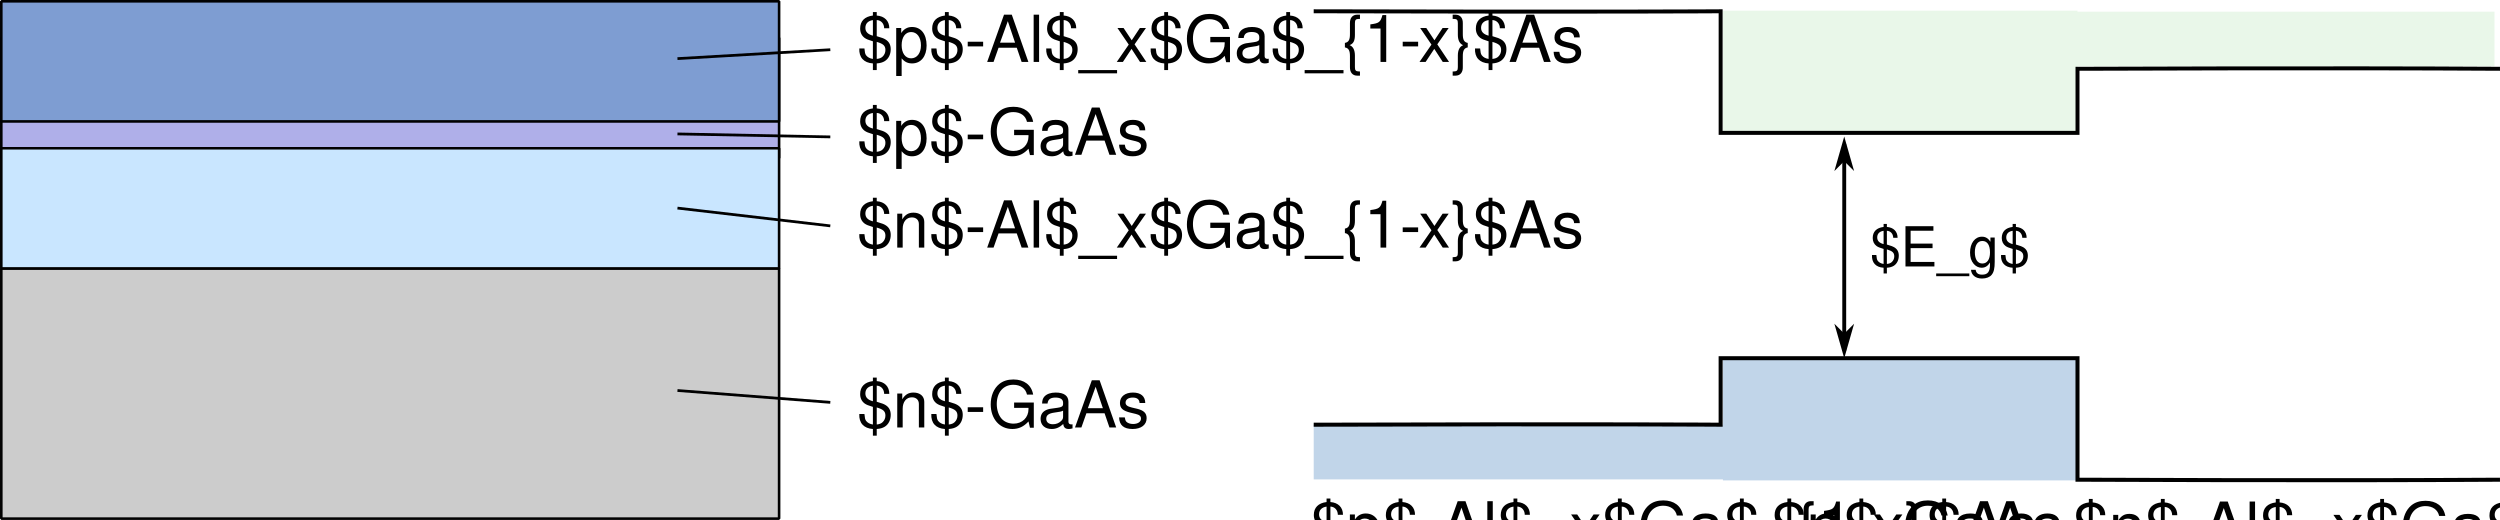
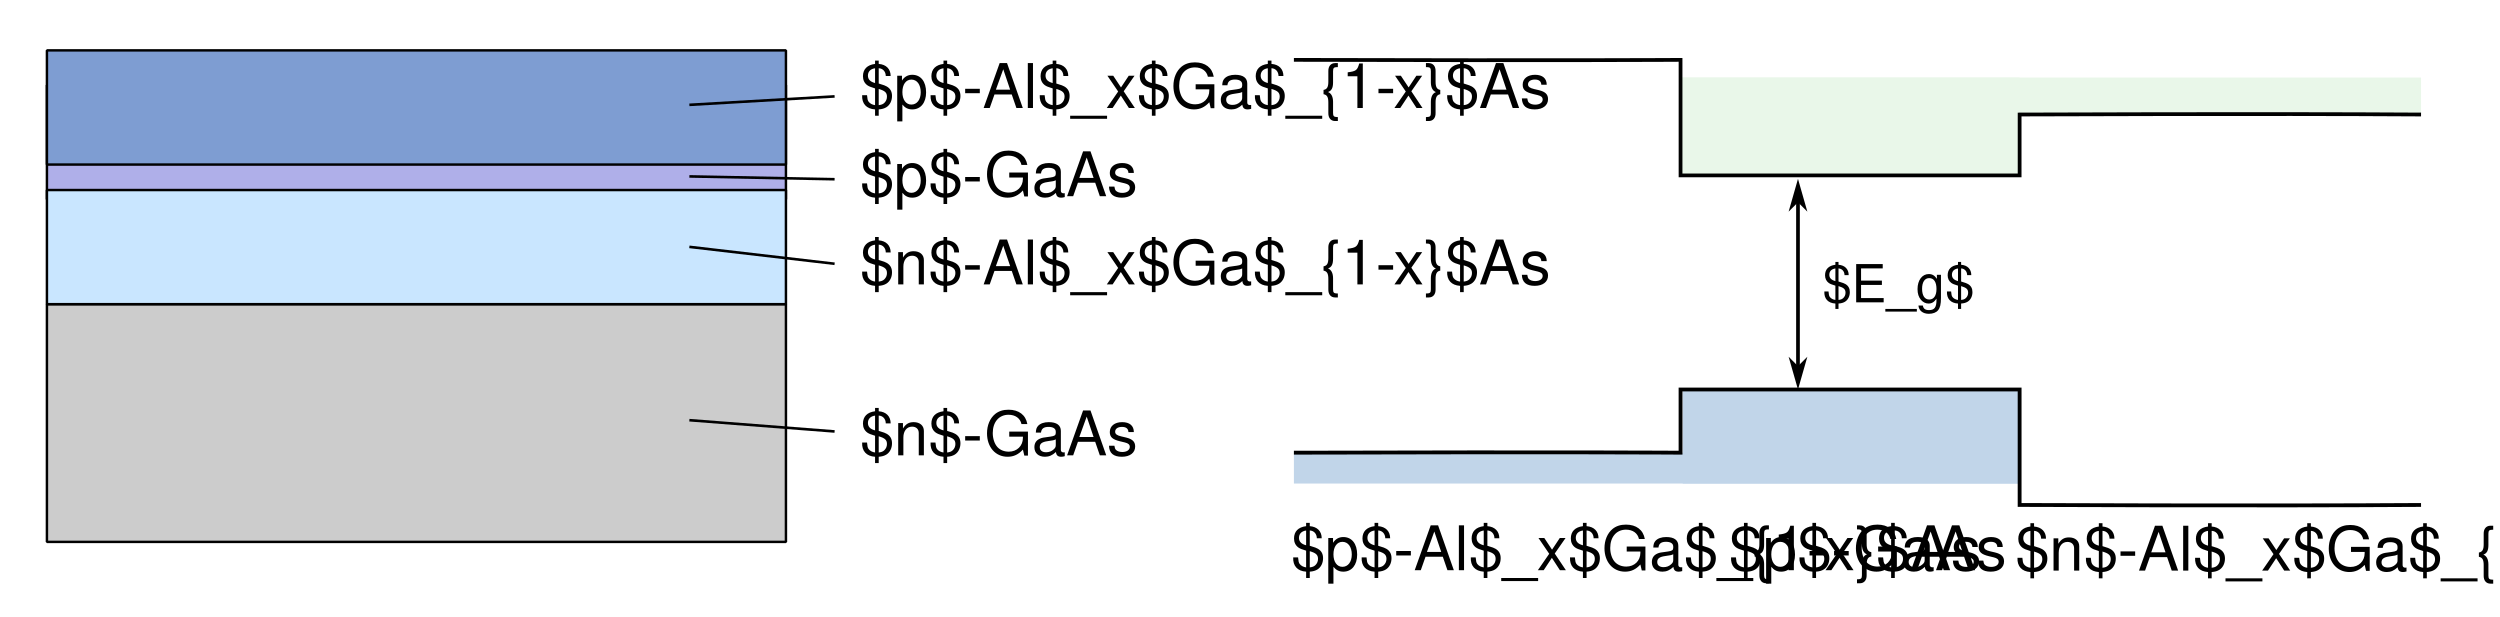
- <svg xmlns="http://www.w3.org/2000/svg" width="255.324mm" height="53.098mm" viewBox="0 0 904.692 188.144" id="svg6687" version="1.1">
+ <svg xmlns="http://www.w3.org/2000/svg" width="268.72mm" height="66.293mm" viewBox="0 0 952.157 234.898" id="svg6687" version="1.1">
  <defs id="defs6689">
    <marker style="overflow:visible" id="Arrow2Mend" refX="0" refY="0" orient="auto">
      <path transform="scale(-0.6)" d="M 8.719,4.034 -2.207,0.016 8.719,-4.002 c -1.745,2.372 -1.735,5.617 -6e-7,8.035 z" style="fill:#d40000;fill-opacity:1;fill-rule:evenodd;stroke:#d40000;stroke-width:0.625;stroke-linejoin:round;stroke-opacity:1" id="path4744" />
    </marker>
    <marker orient="auto" refY="0" refX="0" id="marker6870" style="overflow:visible">
      <path id="path6872" d="M 0,0 5,-5 -12.5,0 5,5 Z" style="fill:#000000;fill-opacity:1;fill-rule:evenodd;stroke:#000000;stroke-width:1pt;stroke-opacity:1" transform="matrix(0.4,0,0,0.4,4,0)" />
    </marker>
    <marker style="overflow:visible" id="Arrow1Mend-5-0" refX="0" refY="0" orient="auto">
      <path transform="matrix(-0.4,0,0,-0.4,-4,0)" style="fill:#000000;fill-opacity:1;fill-rule:evenodd;stroke:#000000;stroke-width:1pt;stroke-opacity:1" d="M 0,0 5,-5 -12.5,0 5,5 Z" id="path4180-3-6" />
    </marker>
  </defs>
-   <g id="layer1" transform="translate(-437.5979,-755.7124)">
+   <g id="layer1" transform="translate(-420.1981,-736.9917)">
    <flowRoot xml:space="preserve" id="flowRoot988" style="font-style:italic;font-variant:normal;font-weight:normal;font-stretch:normal;font-size:25px;line-height:125%;font-family:msbm10;-inkscape-font-specification:'msbm10 Italic';letter-spacing:0px;word-spacing:0px;fill:#000000;fill-opacity:1;stroke:none;stroke-width:1px;stroke-linecap:butt;stroke-linejoin:miter;stroke-opacity:1" transform="matrix(0.9375,0,0,0.9375,414.6292,743.2456)">
      <flowRegion id="flowRegion990">
        <rect id="rect992" width="399.582" height="385.843" x="-52.667" y="-54.648" />
      </flowRegion>
      <flowPara id="flowPara994" />
    </flowRoot>
    <g id="g2358">
      <g id="g2318">
        <rect y="769.412" x="438.067" height="43.481" width="281.466" id="rect3497-1" style="opacity:1;fill:#afafe9;fill-opacity:1;fill-rule:nonzero;stroke:#000000;stroke-width:0.938;stroke-linecap:butt;stroke-linejoin:bevel;stroke-miterlimit:4;stroke-dasharray:none;stroke-dashoffset:0;stroke-opacity:0.996" />
        <rect y="756.181" x="438.067" height="43.481" width="281.466" id="rect3497" style="opacity:1;fill:#7e9dd2;fill-opacity:1;fill-rule:nonzero;stroke:#000000;stroke-width:0.938;stroke-linecap:butt;stroke-linejoin:bevel;stroke-miterlimit:4;stroke-dasharray:none;stroke-dashoffset:0;stroke-opacity:0.996" />
        <rect y="852.849" x="438.067" height="90.539" width="281.466" id="rect3497-1-8-1" style="opacity:1;fill:#cccccc;fill-opacity:1;fill-rule:nonzero;stroke:#000000;stroke-width:0.938;stroke-linecap:butt;stroke-linejoin:bevel;stroke-miterlimit:4;stroke-dasharray:none;stroke-dashoffset:0;stroke-opacity:0.996" />
        <rect y="809.367" x="438.067" height="43.481" width="281.466" id="rect3497-1-8" style="opacity:1;fill:#c9e6ff;fill-opacity:1;fill-rule:nonzero;stroke:#000000;stroke-width:0.938;stroke-linecap:butt;stroke-linejoin:bevel;stroke-miterlimit:4;stroke-dasharray:none;stroke-dashoffset:0;stroke-opacity:0.996" />
        <path id="path7594-2-7" d="m 682.754,776.925 55.312,-3.22" style="fill:none;fill-rule:evenodd;stroke:#000000;stroke-width:1px;stroke-linecap:butt;stroke-linejoin:miter;stroke-opacity:1" />
        <path id="path7594-2-7-3" d="m 682.754,804.18 55.312,1.073" style="fill:none;fill-rule:evenodd;stroke:#000000;stroke-width:1px;stroke-linecap:butt;stroke-linejoin:miter;stroke-opacity:1" />
        <path id="path7594-2-7-3-1" d="m 682.754,831.015 55.312,6.44" style="fill:none;fill-rule:evenodd;stroke:#000000;stroke-width:1px;stroke-linecap:butt;stroke-linejoin:miter;stroke-opacity:1" />
        <path id="path7594-2-7-3-1-1" d="m 682.754,897.027 55.312,4.293" style="fill:none;fill-rule:evenodd;stroke:#000000;stroke-width:1px;stroke-linecap:butt;stroke-linejoin:miter;stroke-opacity:1" />
      </g>
      <g id="g2339">
-         <rect style="opacity:1;fill:#e9f7e9;fill-opacity:1;stroke:none;stroke-width:1.19;stroke-linecap:round;stroke-linejoin:round;stroke-miterlimit:4;stroke-dasharray:none;stroke-dashoffset:0;stroke-opacity:0.996" id="rect1165-6-7" width="171.243" height="19.792" x="-1340.301" y="-779.729" transform="scale(-1)" />
-         <rect style="opacity:1;fill:#e9f7e9;fill-opacity:1;stroke:none;stroke-width:1.779;stroke-linecap:round;stroke-linejoin:round;stroke-miterlimit:4;stroke-dasharray:none;stroke-dashoffset:0;stroke-opacity:0.996" id="rect1165-4" width="128.308" height="44.224" x="-1189.399" y="-803.797" transform="scale(-1)" />
+         <rect style="opacity:1;fill:#e9f7e9;fill-opacity:1;stroke:none;stroke-width:1.19;stroke-linecap:round;stroke-linejoin:round;stroke-miterlimit:4;stroke-dasharray:none;stroke-dashoffset:0;stroke-opacity:0.996" id="rect1165-6-7" width="281.958" height="14.085" x="-1342.285" y="-780.606" transform="scale(-1)" />
+         <rect style="opacity:1;fill:#e9f7e9;fill-opacity:1;stroke:none;stroke-width:1.779;stroke-linecap:round;stroke-linejoin:round;stroke-miterlimit:4;stroke-dasharray:none;stroke-dashoffset:0;stroke-opacity:0.996" id="rect1165-4" width="129.072" height="37.276" x="-1189.399" y="-803.797" transform="scale(-1)" />
        <path style="fill:none;fill-rule:evenodd;stroke:#000000;stroke-width:1.433;stroke-linecap:butt;stroke-linejoin:miter;stroke-miterlimit:4;stroke-dasharray:none;stroke-opacity:1" d="m 912.996,759.793 c 105.319,0.293 147.261,0 147.261,0 v 44.004 h 129.143 v -23.191 c 0,0 92.648,-0.386 152.886,0" id="path1099" />
-         <rect style="opacity:1;fill:#c1d5e9;fill-opacity:1;stroke:none;stroke-width:1.779;stroke-linecap:round;stroke-linejoin:round;stroke-miterlimit:4;stroke-dasharray:none;stroke-dashoffset:0;stroke-opacity:0.996" id="rect1165" width="128.308" height="44.224" x="1061.091" y="885.337" />
-         <rect style="opacity:1;fill:#c1d5e9;fill-opacity:1;stroke:none;stroke-width:1.363;stroke-linecap:round;stroke-linejoin:round;stroke-miterlimit:4;stroke-dasharray:none;stroke-dashoffset:0;stroke-opacity:0.996" id="rect1165-6" width="168.434" height="19.791" x="912.998" y="909.404" />
+         <rect style="opacity:1;fill:#c1d5e9;fill-opacity:1;stroke:none;stroke-width:1.779;stroke-linecap:round;stroke-linejoin:round;stroke-miterlimit:4;stroke-dasharray:none;stroke-dashoffset:0;stroke-opacity:0.996" id="rect1165" width="128.308" height="35.82" x="1061.091" y="885.337" />
+         <rect style="opacity:1;fill:#c1d5e9;fill-opacity:1;stroke:none;stroke-width:1.363;stroke-linecap:round;stroke-linejoin:round;stroke-miterlimit:4;stroke-dasharray:none;stroke-dashoffset:0;stroke-opacity:0.996" id="rect1165-6" width="276.4" height="11.753" x="912.998" y="909.404" />
        <path style="fill:none;fill-rule:evenodd;stroke:#000000;stroke-width:1.46;stroke-linecap:butt;stroke-linejoin:miter;stroke-miterlimit:4;stroke-dasharray:none;stroke-opacity:1" d="m 912.998,909.404 c 105.318,-0.304 147.259,0 147.259,0 v -24.067 h 129.141 v 43.975 c 0,0 92.65,0.401 152.887,0" id="path1099-6" />
        <path id="path4165-3-2" d="M 1104.985,882.586 V 807.885" style="fill:none;fill-rule:evenodd;stroke:#000000;stroke-width:1.406;stroke-linecap:butt;stroke-linejoin:miter;stroke-miterlimit:4;stroke-dasharray:none;stroke-opacity:1;marker-start:url(#marker6870);marker-end:url(#Arrow1Mend-5-0)" />
      </g>
    </g>
    <g id="g2497">
      <text id="text915" y="778.119" x="747.616" style="font-style:italic;font-variant:normal;font-weight:normal;font-stretch:normal;font-size:23.438px;line-height:125%;font-family:msbm10;-inkscape-font-specification:'msbm10 Italic';letter-spacing:0px;word-spacing:0px;fill:#000000;fill-opacity:1;stroke:none;stroke-width:0.938px;stroke-linecap:butt;stroke-linejoin:miter;stroke-opacity:1" xml:space="preserve">
        <tspan style="font-style:normal;font-variant:normal;font-weight:normal;font-stretch:normal;font-family:'Nimbus Sans L';-inkscape-font-specification:'Nimbus Sans L';stroke-width:0.938px" y="778.119" x="747.616" id="tspan913">$p$-Al$_x$Ga$_{1-x}$As</tspan>
      </text>
      <text id="text915-1" y="845.314" x="747.616" style="font-style:italic;font-variant:normal;font-weight:normal;font-stretch:normal;font-size:23.438px;line-height:125%;font-family:msbm10;-inkscape-font-specification:'msbm10 Italic';letter-spacing:0px;word-spacing:0px;fill:#000000;fill-opacity:1;stroke:none;stroke-width:0.938px;stroke-linecap:butt;stroke-linejoin:miter;stroke-opacity:1" xml:space="preserve">
        <tspan style="font-style:normal;font-variant:normal;font-weight:normal;font-stretch:normal;font-family:'Nimbus Sans L';-inkscape-font-specification:'Nimbus Sans L';stroke-width:0.938px" y="845.314" x="747.616" id="tspan913-9">$n$-Al$_x$Ga$_{1-x}$As</tspan>
      </text>
      <text id="text915-6" y="811.728" x="747.616" style="font-style:italic;font-variant:normal;font-weight:normal;font-stretch:normal;font-size:23.438px;line-height:125%;font-family:msbm10;-inkscape-font-specification:'msbm10 Italic';letter-spacing:0px;word-spacing:0px;fill:#000000;fill-opacity:1;stroke:none;stroke-width:0.938px;stroke-linecap:butt;stroke-linejoin:miter;stroke-opacity:1" xml:space="preserve">
        <tspan style="font-style:normal;font-variant:normal;font-weight:normal;font-stretch:normal;font-family:'Nimbus Sans L';-inkscape-font-specification:'Nimbus Sans L';stroke-width:0.938px" y="811.728" x="747.616" id="tspan913-2">$p$-GaAs</tspan>
      </text>
      <text id="text915-6-2" y="910.412" x="747.616" style="font-style:italic;font-variant:normal;font-weight:normal;font-stretch:normal;font-size:23.438px;line-height:125%;font-family:msbm10;-inkscape-font-specification:'msbm10 Italic';letter-spacing:0px;word-spacing:0px;fill:#000000;fill-opacity:1;stroke:none;stroke-width:0.938px;stroke-linecap:butt;stroke-linejoin:miter;stroke-opacity:1" xml:space="preserve">
        <tspan style="font-style:normal;font-variant:normal;font-weight:normal;font-stretch:normal;font-family:'Nimbus Sans L';-inkscape-font-specification:'Nimbus Sans L';stroke-width:0.938px" y="910.412" x="747.616" id="tspan913-2-0">$n$-GaAs</tspan>
      </text>
      <text xml:space="preserve" style="font-style:normal;font-variant:normal;font-weight:normal;font-stretch:normal;font-size:12px;line-height:0%;font-family:'Nimbus Sans L';-inkscape-font-specification:Sans;letter-spacing:0px;word-spacing:0px;fill:#000000;fill-opacity:1;stroke:none;stroke-width:1px;stroke-linecap:butt;stroke-linejoin:miter;stroke-opacity:1" x="1114.23" y="852.149" id="text12647-1-6-2-5-5-3-4-3-7-9-9-6">
        <tspan x="1114.23" y="852.149" style="font-size:20px;line-height:1.25;stroke-width:1px" id="tspan12743-9-7-5-6-5-3-1-1">$E_g$</tspan>
      </text>
      <text id="text915-4" y="954.172" x="911.792" style="font-style:italic;font-variant:normal;font-weight:normal;font-stretch:normal;font-size:23.438px;line-height:125%;font-family:msbm10;-inkscape-font-specification:'msbm10 Italic';letter-spacing:0px;word-spacing:0px;fill:#000000;fill-opacity:1;stroke:none;stroke-width:0.938px;stroke-linecap:butt;stroke-linejoin:miter;stroke-opacity:1" xml:space="preserve">
        <tspan style="font-style:normal;font-variant:normal;font-weight:normal;font-stretch:normal;font-family:'Nimbus Sans L';-inkscape-font-specification:'Nimbus Sans L';stroke-width:0.938px" y="954.172" x="911.792" id="tspan913-8">$p$-Al$_x$Ga$_{1-x}$As</tspan>
      </text>
      <text id="text915-6-5" y="954.172" x="1078.552" style="font-style:italic;font-variant:normal;font-weight:normal;font-stretch:normal;font-size:23.438px;line-height:125%;font-family:msbm10;-inkscape-font-specification:'msbm10 Italic';letter-spacing:0px;word-spacing:0px;fill:#000000;fill-opacity:1;stroke:none;stroke-width:0.938px;stroke-linecap:butt;stroke-linejoin:miter;stroke-opacity:1" xml:space="preserve">
        <tspan style="font-style:normal;font-variant:normal;font-weight:normal;font-stretch:normal;font-family:'Nimbus Sans L';-inkscape-font-specification:'Nimbus Sans L';stroke-width:0.938px" y="954.172" x="1078.552" id="tspan913-2-8">$p$-GaAs</tspan>
      </text>
      <text id="text915-1-2" y="954.312" x="1187.649" style="font-style:italic;font-variant:normal;font-weight:normal;font-stretch:normal;font-size:23.438px;line-height:125%;font-family:msbm10;-inkscape-font-specification:'msbm10 Italic';letter-spacing:0px;word-spacing:0px;fill:#000000;fill-opacity:1;stroke:none;stroke-width:0.938px;stroke-linecap:butt;stroke-linejoin:miter;stroke-opacity:1" xml:space="preserve">
        <tspan style="font-style:normal;font-variant:normal;font-weight:normal;font-stretch:normal;font-family:'Nimbus Sans L';-inkscape-font-specification:'Nimbus Sans L';stroke-width:0.938px" y="954.312" x="1187.649" id="tspan913-9-6">$n$-Al$_x$Ga$_{1-x}$As</tspan>
      </text>
    </g>
  </g>
</svg>
